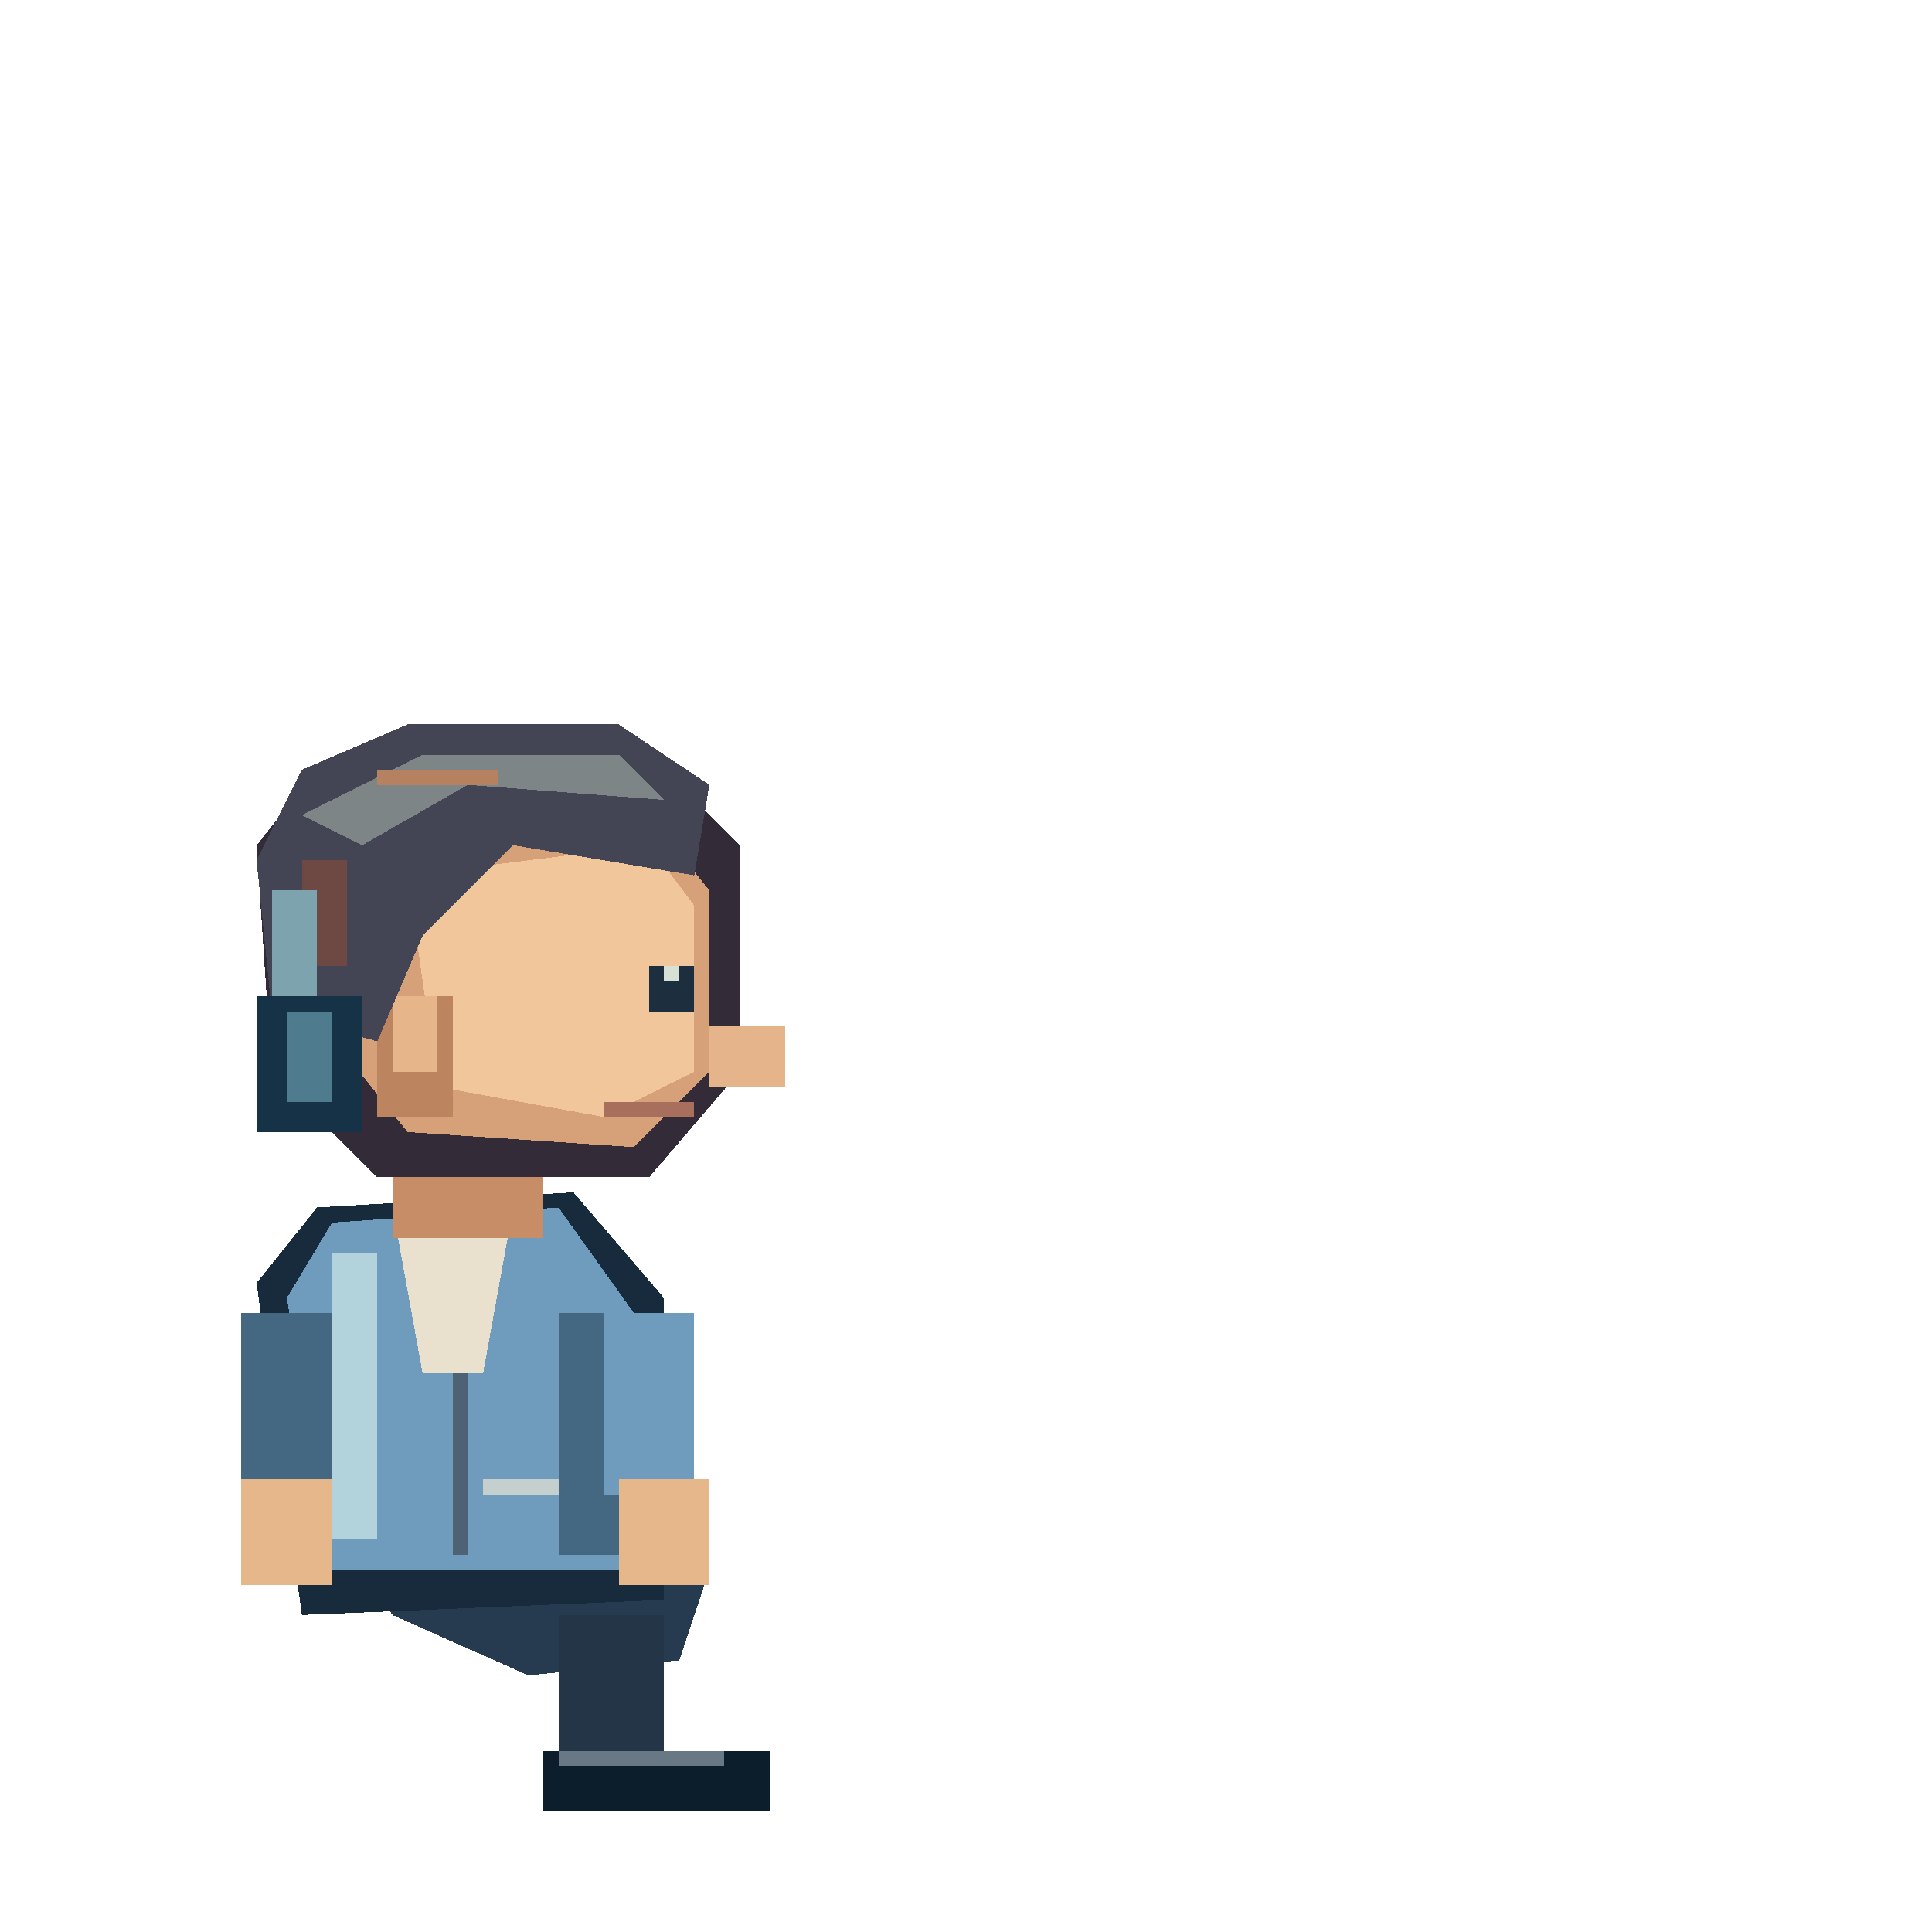
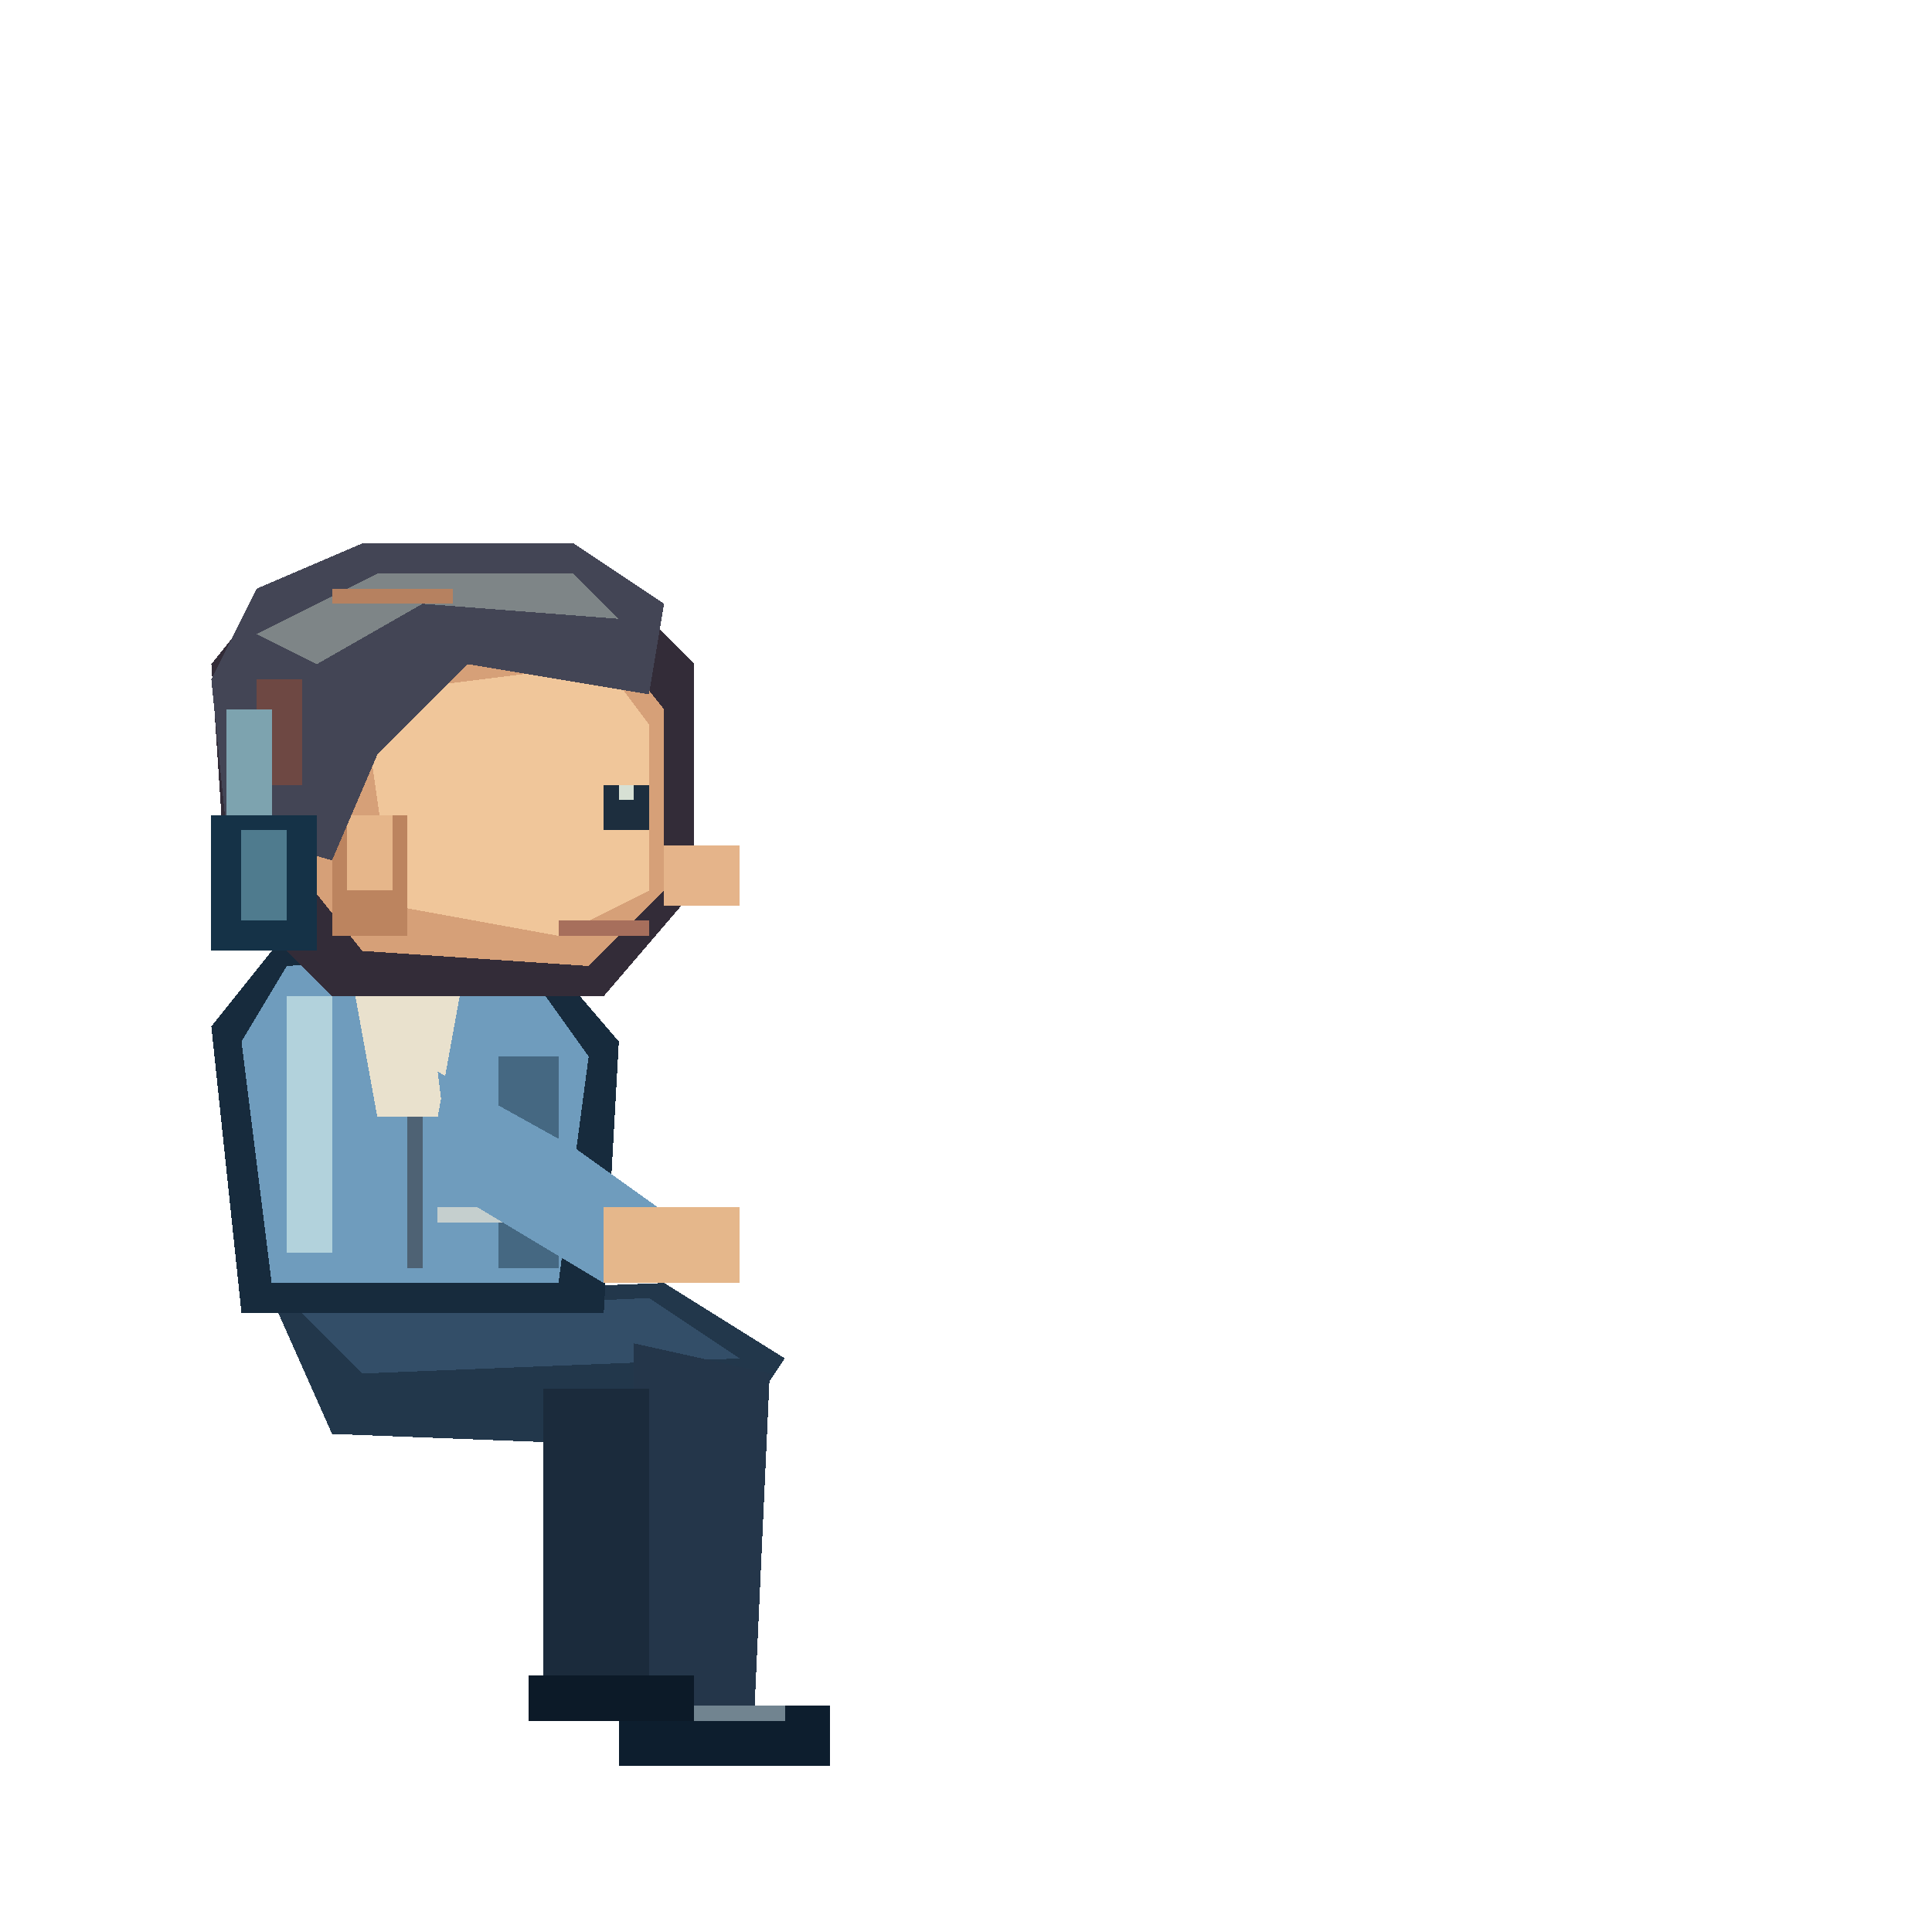
<svg xmlns="http://www.w3.org/2000/svg" width="128" height="128" viewBox="0 0 128 128" shape-rendering="crispEdges">
-   <polygon points="22,100 43,99 47,104 45,110 35,111 26,107" fill="#263b50" />
-   <rect x="37" y="107" width="7" height="10" fill="#243548" />
-   <rect x="36" y="116" width="15" height="4" fill="#0c1d2c" />
-   <rect x="37" y="116" width="11" height="1" fill="#687985" />
-   <polygon points="21,80 38,79 44,86 44,106 20,107 17,85" fill="#172b3d" />
-   <polygon points="22,81 37,80 42,87 41,104 22,104 19,86" fill="#6f9cbd" />
-   <rect x="22" y="83" width="3" height="19" fill="#b2d2dc" />
-   <rect x="37" y="87" width="4" height="16" fill="#456882" />
-   <polygon points="26,80 34,80 32,91 28,91" fill="#e9e1cd" />
-   <rect x="30" y="91" width="1" height="12" fill="#4e6274" />
-   <rect x="32" y="98" width="5" height="1" fill="#c5cfce" />
-   <rect x="26" y="74" width="10" height="8" fill="#c68d67" />
-   <polygon points="17,56 21,51 43,50 49,56 49,71 43,78 25,78 18,71" fill="#332c38" />
-   <polygon points="23,56 43,54 47,59 47,71 42,76 27,75 23,70" fill="#d6a078" />
-   <polygon points="27,58 43,56 46,60 46,71 40,74 29,72" fill="#f0c69a" />
-   <rect x="43" y="64" width="3" height="3" fill="#1d2e3e" />
-   <rect x="44" y="64" width="1" height="1" fill="#d7e0d4" />
-   <rect x="47" y="68" width="5" height="4" fill="#e5b48a" />
-   <rect x="40" y="73" width="6" height="1" fill="#a76f5c" />
-   <rect x="25" y="66" width="5" height="8" fill="#bc845f" />
-   <rect x="26" y="66" width="3" height="5" fill="#e6b68a" />
-   <polygon points="17,57 20,51 27,48 41,48 47,52 46,58 34,56 28,62 25,69 18,67" fill="#434555" />
-   <polygon points="20,54 28,50 41,50 44,53 31,52 24,56" fill="#7e8587" />
-   <rect x="20" y="57" width="3" height="7" fill="#6e4843" />
-   <rect x="25" y="51" width="8" height="1" fill="#b68160" />
-   <rect x="18" y="59" width="3" height="12" fill="#7da3af" />
-   <rect x="17" y="66" width="7" height="9" fill="#153247" />
-   <rect x="19" y="67" width="3" height="6" fill="#4f7b8e" />
-   <rect x="16" y="87" width="6" height="12" fill="#456882" />
-   <rect x="16" y="98" width="6" height="7" fill="#e5b78b" />
-   <rect x="40" y="87" width="6" height="12" fill="#6f9cbd" />
-   <rect x="41" y="98" width="6" height="7" fill="#e5b78b" />
+   <polygon points="18,86 44,85 52,90 48,96 22,95" fill="#22374b" />
+   <polygon points="20,87 43,86 49,90 24,91" fill="#334e68" />
+   <polygon points="42,89 51,91 50,113 42,113" fill="#24364a" />
+   <polygon points="36,92 43,92 43,111 36,111" fill="#1b2b3c" />
+   <rect x="41" y="113" width="14" height="4" fill="#0d1e2e" />
+   <rect x="42" y="113" width="10" height="1" fill="#718490" />
+   <rect x="35" y="111" width="11" height="3" fill="#0c1a28" />
+   <polygon points="18,63 35,62 41,69 40,87 16,87 14,68" fill="#172b3d" />
+   <polygon points="19,64 34,63 39,70 37,85 18,85 16,69" fill="#6f9cbd" />
+   <rect x="19" y="66" width="3" height="17" fill="#b2d2dc" />
+   <rect x="33" y="70" width="4" height="14" fill="#456882" />
+   <polygon points="23,63 31,63 29,74 25,74" fill="#e9e1cd" />
+   <rect x="27" y="74" width="1" height="10" fill="#4e6274" />
+   <rect x="29" y="80" width="5" height="1" fill="#c5cfce" />
+   <rect x="23" y="57" width="10" height="8" fill="#c68d67" />
+   <polygon points="14,44 18,39 40,38 46,44 46,59 40,66 22,66 15,59" fill="#332c38" />
+   <polygon points="20,44 40,42 44,47 44,59 39,64 24,63 20,58" fill="#d6a078" />
+   <polygon points="24,46 40,44 43,48 43,59 37,62 26,60" fill="#f0c69a" />
+   <rect x="40" y="52" width="3" height="3" fill="#1d2e3e" />
+   <rect x="41" y="52" width="1" height="1" fill="#d7e0d4" />
+   <rect x="44" y="56" width="5" height="4" fill="#e5b48a" />
+   <rect x="37" y="61" width="6" height="1" fill="#a76f5c" />
+   <rect x="22" y="54" width="5" height="8" fill="#bc845f" />
+   <rect x="23" y="54" width="3" height="5" fill="#e6b68a" />
+   <polygon points="14,45 17,39 24,36 38,36 44,40 43,46 31,44 25,50 22,57 15,55" fill="#434555" />
+   <polygon points="17,42 25,38 38,38 41,41 28,40 21,44" fill="#7e8587" />
+   <rect x="17" y="45" width="3" height="7" fill="#6e4843" />
+   <rect x="22" y="39" width="8" height="1" fill="#b68160" />
+   <rect x="15" y="47" width="3" height="12" fill="#7da3af" />
+   <rect x="14" y="54" width="7" height="9" fill="#153247" />
+   <rect x="16" y="55" width="3" height="6" fill="#4f7b8e" />
+   <polygon points="29,71 38,76 45,81 40,85 30,79" fill="#6f9cbd" />
+   <rect x="40" y="80" width="9" height="5" fill="#e5b78b" />
</svg>
